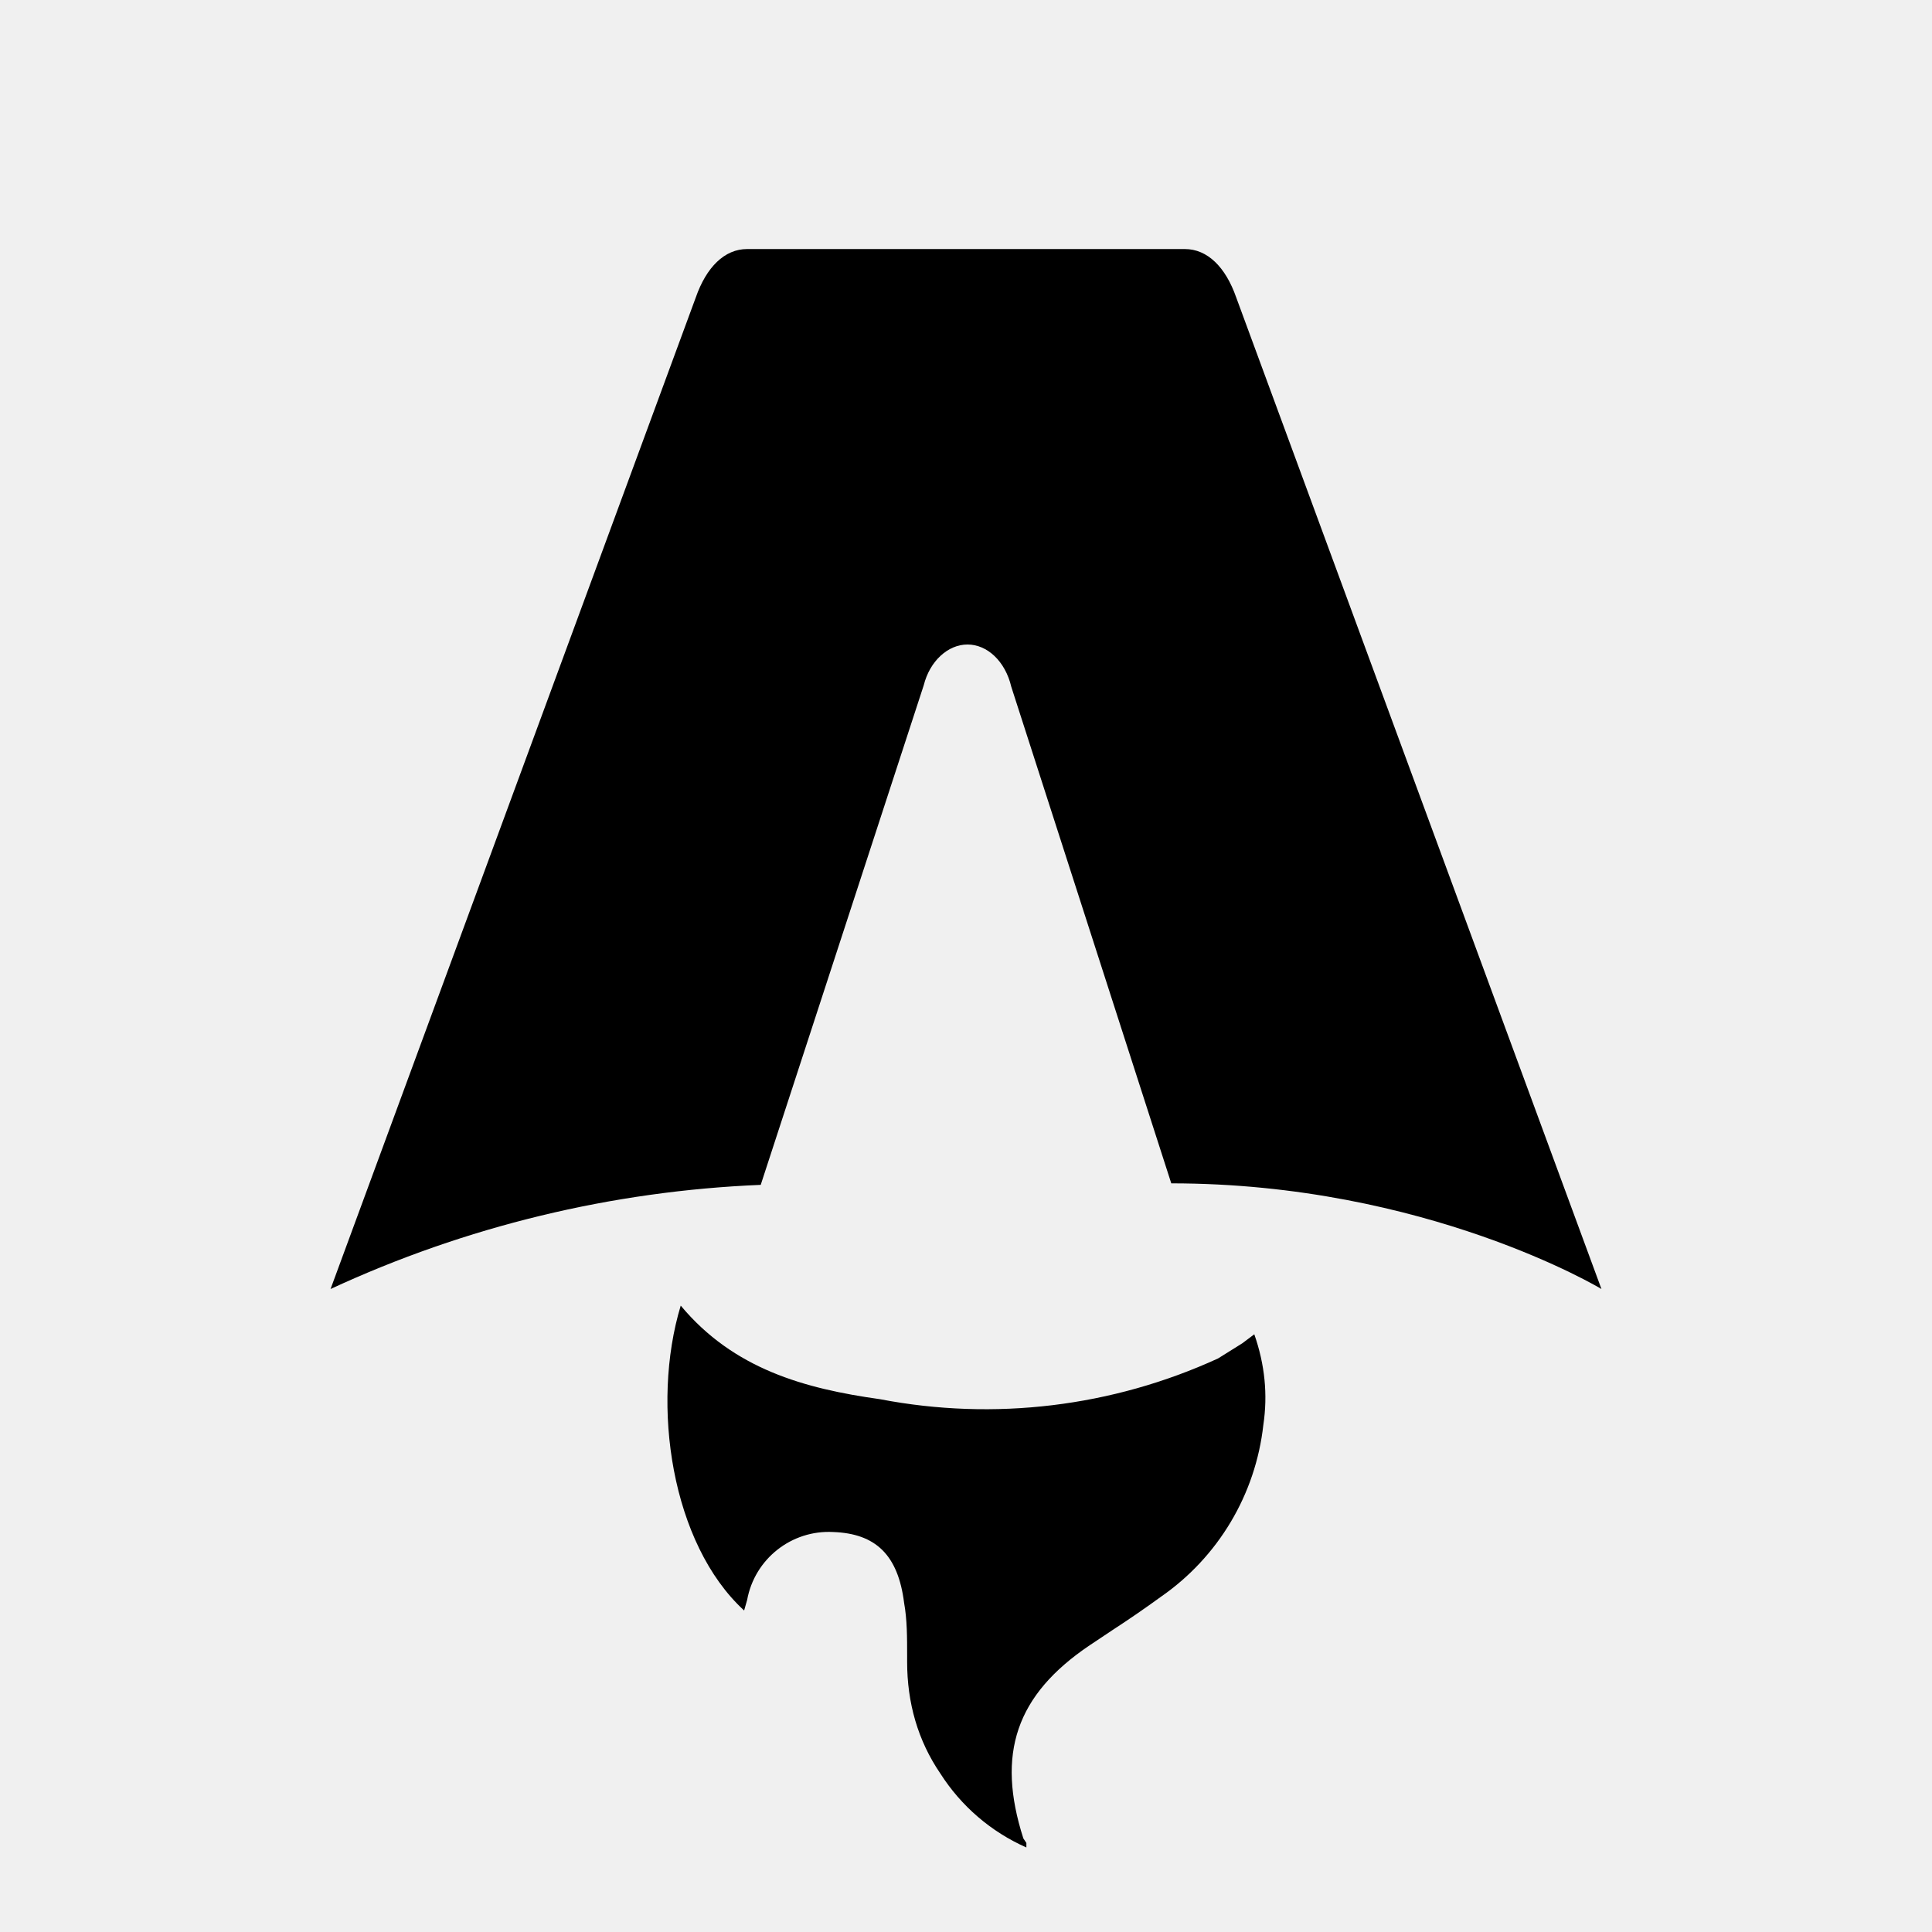
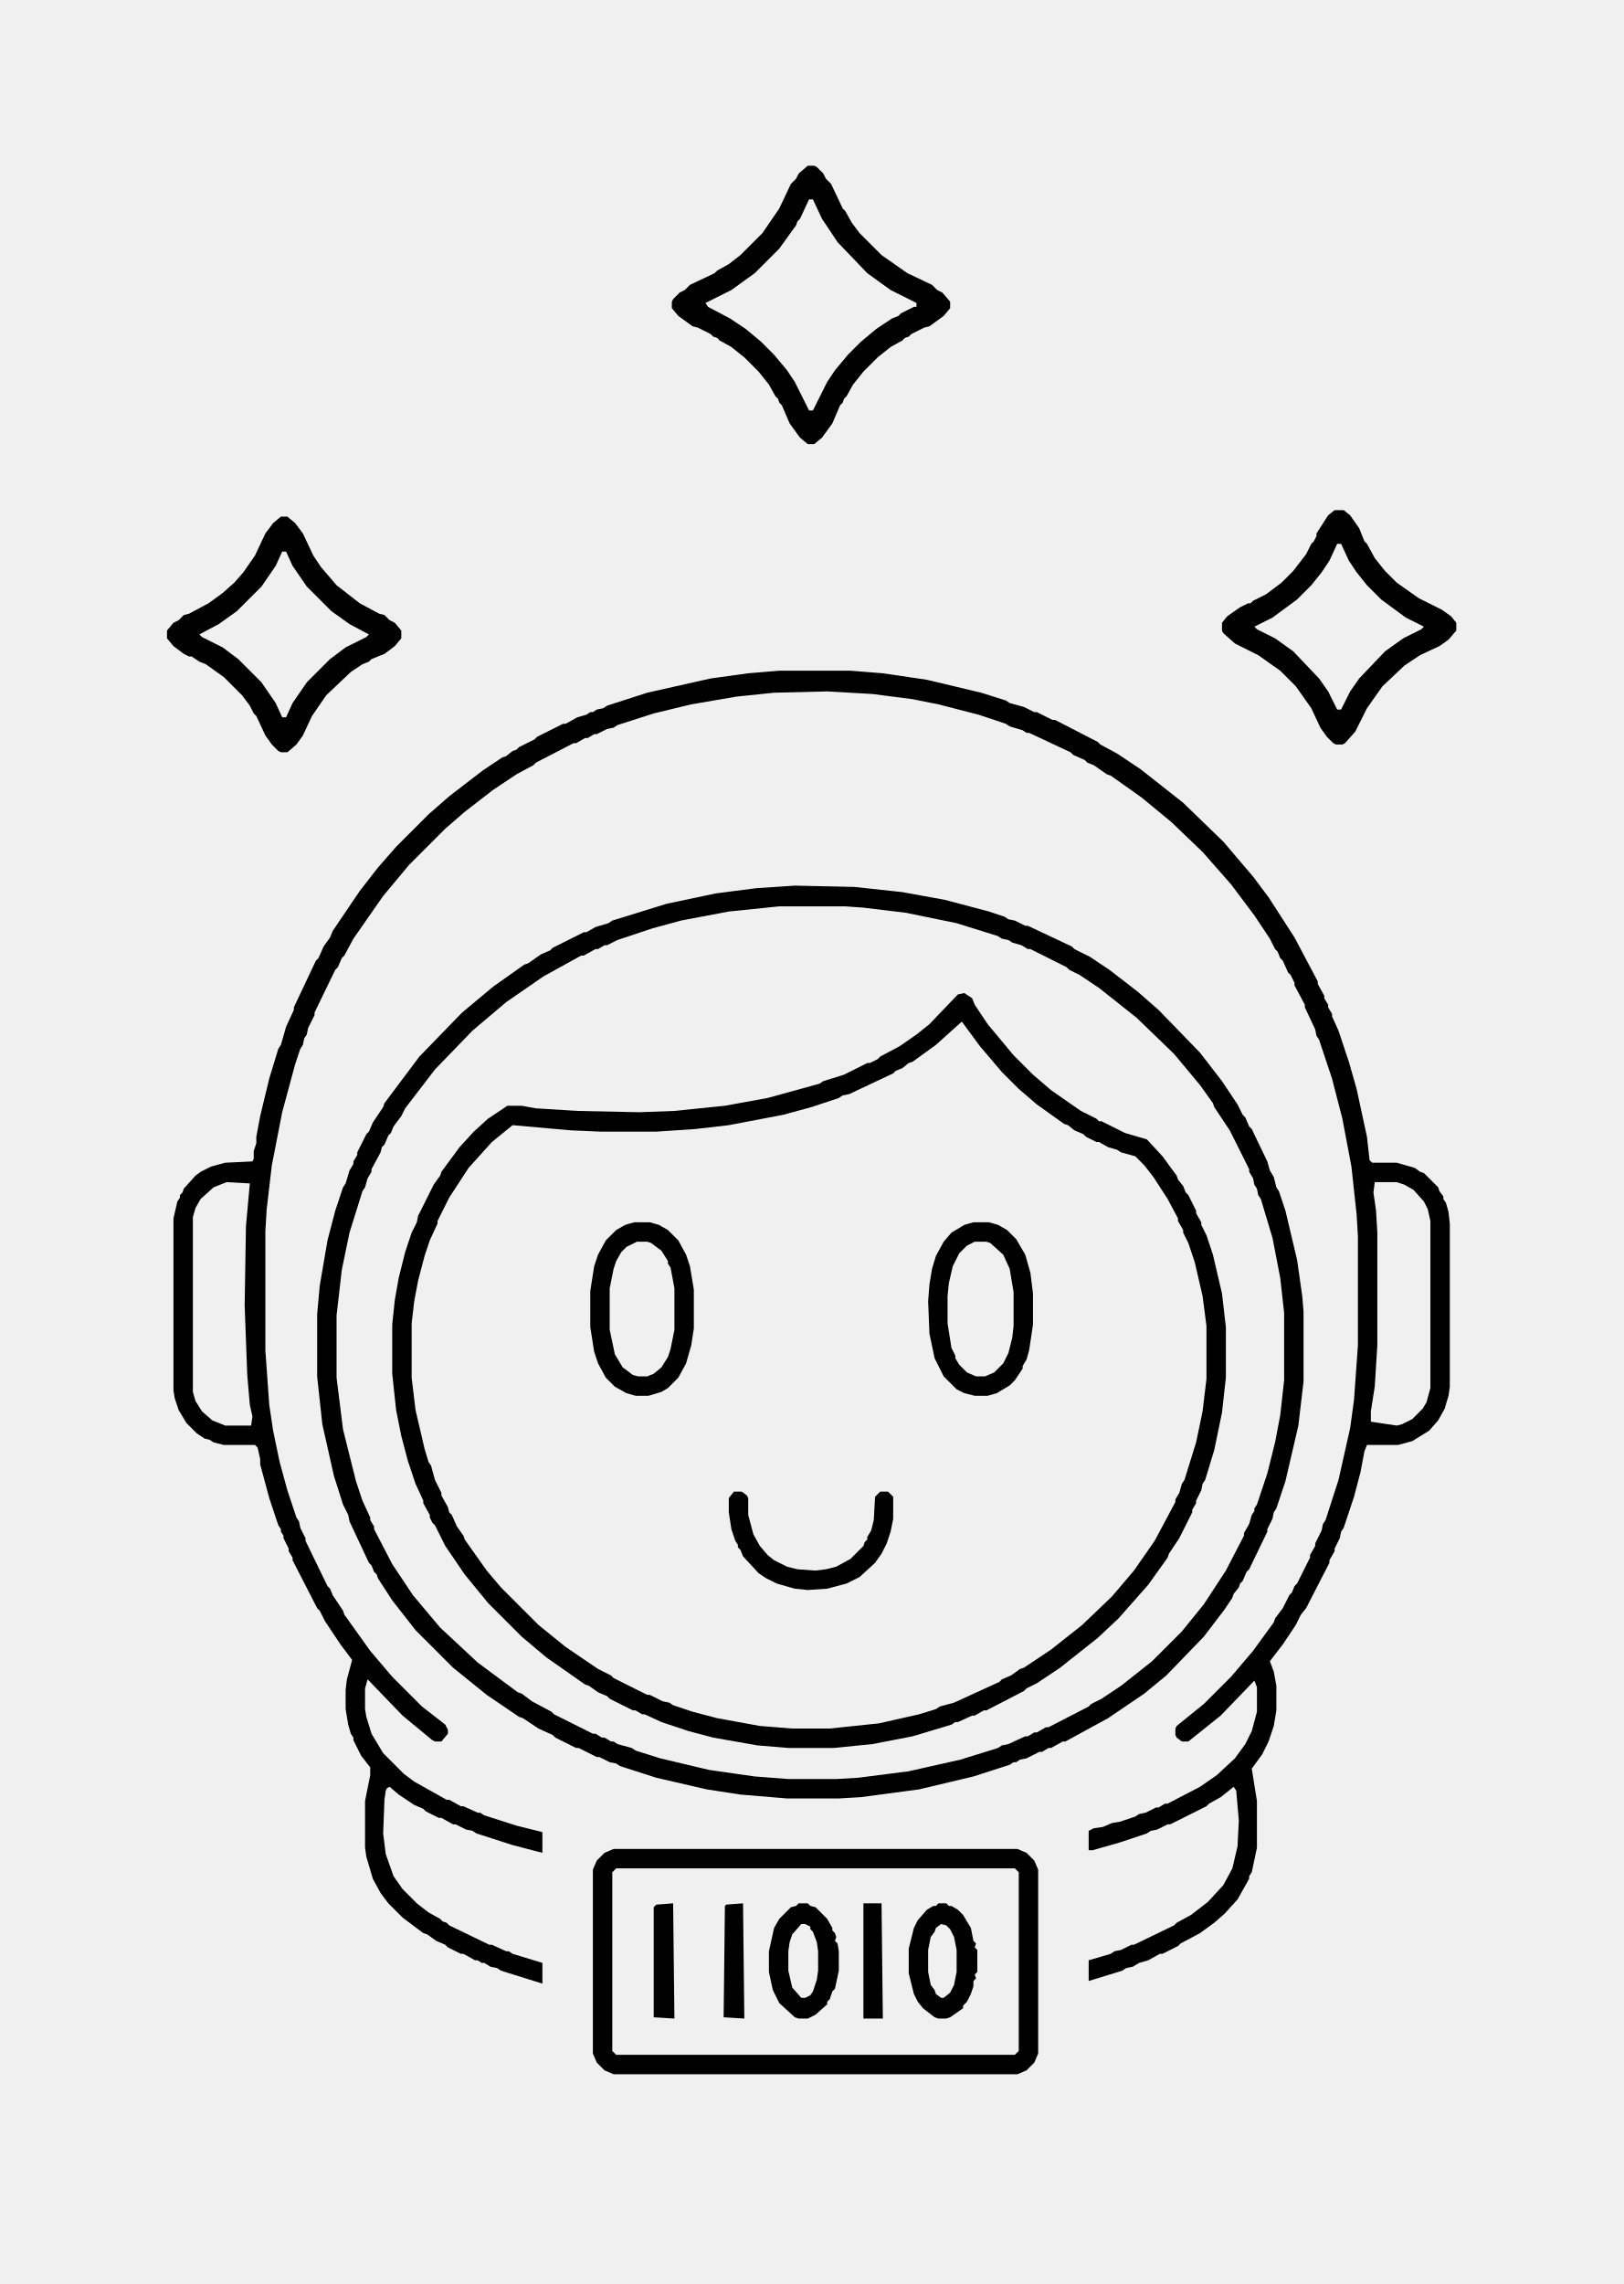
- <svg xmlns="http://www.w3.org/2000/svg" fill="none" viewBox="0 0 128 128">
-   <path d="M50.4 78.5a75.1 75.1 0 0 0-28.5 6.9l24.2-65.7c.7-2 1.9-3.2 3.4-3.2h29c1.5 0 2.7 1.2 3.4 3.2l24.2 65.7s-11.6-7-28.5-7L67 45.5c-.4-1.7-1.6-2.8-2.9-2.8-1.3 0-2.5 1.1-2.9 2.7L50.4 78.5Zm-1.1 28.2Zm-4.2-20.2c-2 6.6-.6 15.8 4.2 20.2a17.5 17.5 0 0 1 .2-.7 5.5 5.5 0 0 1 5.7-4.5c2.8.1 4.3 1.5 4.7 4.7.2 1.1.2 2.3.2 3.5v.4c0 2.7.7 5.2 2.2 7.4a13 13 0 0 0 5.7 4.9v-.3l-.2-.3c-1.8-5.6-.5-9.5 4.4-12.8l1.5-1a73 73 0 0 0 3.2-2.2 16 16 0 0 0 6.8-11.4c.3-2 .1-4-.6-6l-.8.6-1.6 1a37 37 0 0 1-22.4 2.7c-5-.7-9.7-2-13.2-6.2Z" />
-   <style>
-         path { fill: #000; }
-         @media (prefers-color-scheme: dark) {
-             path { fill: #FFF; }
-         }
-     </style>
+ <svg xmlns="http://www.w3.org/2000/svg" width="1254" height="1764" viewBox="0 0 1254 1764">
+   <path d="M458,1444 L458,1586 L461,1593 L467,1599 L474,1602 L786,1602 L793,1599 L799,1593 L802,1586 L802,1444 L799,1437 L793,1431 L786,1428 L474,1428 L467,1431 L461,1437 Z M473,1446 L476,1443 L784,1443 L787,1446 L787,1584 L784,1587 L476,1587 L473,1584 Z M725,1470 L723,1472 L721,1472 L716,1475 L709,1483 L706,1489 L702,1505 L702,1524 L706,1540 L709,1546 L713,1551 L722,1558 L725,1559 L731,1559 L734,1558 L744,1551 L744,1549 L747,1546 L750,1540 L752,1534 L752,1530 L754,1528 L753,1525 L755,1523 L755,1506 L753,1504 L754,1501 L752,1499 L750,1489 L744,1479 L740,1475 L735,1472 L733,1472 L731,1470 Z M727,1486 L731,1487 L734,1490 L737,1496 L739,1506 L739,1523 L737,1533 L734,1539 L729,1543 L727,1543 L723,1540 L722,1537 L719,1533 L717,1523 L717,1506 L719,1496 L722,1492 L723,1489 Z M667,1470 L667,1559 L682,1559 L681,1470 Z M617,1470 L615,1472 L611,1473 L602,1482 L598,1489 L594,1507 L594,1523 L597,1537 L602,1547 L614,1558 L617,1559 L624,1559 L630,1556 L639,1548 L639,1546 L641,1544 L643,1538 L645,1536 L648,1522 L648,1507 L647,1501 L645,1499 L646,1496 L645,1493 L643,1491 L643,1489 L639,1482 L630,1473 L626,1472 L624,1470 Z M619,1486 L622,1486 L626,1488 L626,1490 L628,1492 L631,1500 L632,1507 L632,1522 L631,1529 L628,1538 L626,1541 L622,1543 L619,1543 L612,1535 L609,1522 L609,1507 L610,1500 L612,1494 Z M561,1471 L560,1472 L559,1558 L575,1559 L574,1470 Z M507,1471 L505,1473 L505,1558 L521,1559 L520,1470 Z M553,690 L515,698 L473,711 L470,713 L460,716 L453,720 L451,720 L427,732 L425,734 L418,737 L408,744 L405,745 L381,762 L357,782 L324,816 L297,852 L296,855 L288,867 L285,874 L283,876 L276,890 L276,892 L273,897 L273,899 L270,904 L267,914 L265,917 L259,935 L253,958 L247,993 L245,1015 L245,1063 L249,1100 L258,1140 L265,1162 L269,1170 L270,1175 L285,1207 L287,1209 L289,1214 L291,1216 L292,1219 L303,1236 L321,1259 L350,1288 L376,1309 L401,1326 L404,1327 L416,1335 L427,1340 L429,1342 L445,1350 L447,1350 L461,1357 L463,1357 L471,1361 L476,1362 L479,1364 L507,1373 L546,1382 L572,1386 L608,1389 L648,1389 L665,1388 L710,1382 L752,1372 L780,1363 L783,1361 L785,1361 L788,1359 L793,1358 L803,1353 L805,1353 L810,1350 L812,1350 L821,1345 L823,1345 L856,1327 L884,1308 L901,1294 L930,1264 L946,1243 L952,1234 L953,1231 L957,1226 L958,1223 L960,1221 L963,1214 L965,1212 L979,1183 L979,1181 L983,1173 L984,1168 L986,1165 L993,1144 L1003,1101 L1007,1067 L1007,1013 L1006,1001 L1002,973 L993,935 L988,920 L986,917 L984,909 L981,904 L979,897 L967,872 L965,870 L962,863 L960,861 L956,853 L944,835 L927,813 L895,780 L879,766 L857,749 L842,739 L830,733 L828,731 L794,715 L792,715 L784,711 L779,710 L776,708 L764,704 L730,695 L697,689 L660,685 L614,684 L584,686 Z M526,711 L563,704 L602,700 L653,700 L667,701 L700,705 L739,713 L771,723 L774,725 L779,726 L782,728 L789,730 L794,733 L796,733 L824,747 L826,749 L834,753 L849,763 L878,786 L907,814 L927,838 L937,852 L938,855 L950,873 L965,903 L965,905 L968,910 L969,915 L971,918 L972,923 L974,926 L983,956 L989,987 L992,1014 L992,1066 L989,1093 L985,1114 L979,1138 L971,1162 L969,1165 L969,1167 L967,1170 L965,1177 L961,1184 L961,1186 L947,1213 L930,1239 L913,1260 L890,1283 L866,1302 L851,1312 L843,1316 L841,1318 L810,1334 L808,1334 L801,1338 L799,1338 L794,1341 L792,1341 L779,1347 L774,1348 L771,1350 L742,1359 L702,1368 L663,1373 L646,1374 L609,1374 L583,1372 L548,1367 L510,1358 L491,1352 L488,1350 L477,1347 L474,1345 L472,1345 L467,1342 L465,1342 L460,1339 L458,1339 L428,1324 L426,1322 L411,1314 L403,1308 L400,1307 L369,1284 L340,1257 L319,1232 L303,1208 L289,1181 L289,1179 L286,1174 L286,1172 L280,1159 L275,1144 L265,1104 L260,1064 L260,1016 L264,981 L270,952 L280,920 L282,917 L284,910 L287,905 L287,903 L294,890 L295,886 L297,884 L300,877 L302,875 L304,870 L310,862 L313,856 L336,826 L365,796 L391,774 L420,754 L449,738 L451,738 L460,733 L462,733 L467,730 L469,730 L477,726 L504,717 Z M745,767 L740,768 L718,791 L708,799 L695,808 L680,816 L678,818 L672,821 L670,821 L652,830 L636,835 L633,837 L593,848 L560,854 L521,858 L494,859 L446,858 L414,856 L403,854 L392,854 L377,864 L366,874 L355,886 L341,905 L340,908 L335,915 L323,939 L322,944 L318,952 L313,967 L308,987 L305,1004 L303,1023 L303,1061 L306,1089 L310,1109 L315,1128 L321,1146 L327,1159 L327,1161 L332,1170 L332,1172 L334,1176 L336,1178 L344,1194 L359,1216 L377,1238 L403,1264 L422,1280 L452,1301 L455,1302 L462,1307 L469,1310 L471,1312 L489,1321 L491,1321 L496,1324 L498,1324 L511,1330 L532,1337 L551,1342 L585,1348 L609,1350 L644,1350 L674,1347 L705,1341 L735,1332 L738,1330 L740,1330 L751,1325 L753,1325 L760,1321 L762,1321 L791,1306 L793,1304 L801,1300 L819,1288 L848,1265 L864,1250 L887,1224 L902,1203 L903,1200 L911,1188 L921,1168 L921,1166 L924,1161 L924,1159 L928,1151 L929,1146 L931,1143 L938,1120 L944,1091 L947,1064 L947,1025 L944,999 L937,969 L932,954 L928,946 L928,944 L924,937 L924,935 L918,923 L916,921 L914,916 L910,911 L909,908 L898,893 L886,880 L869,875 L851,866 L849,866 L847,864 L835,858 L812,842 L798,830 L783,815 L763,791 L753,776 L751,771 Z M743,789 L757,808 L774,828 L787,841 L801,853 L822,868 L825,869 L830,873 L837,876 L839,878 L847,882 L849,882 L856,886 L863,888 L866,890 L877,893 L884,900 L891,909 L902,926 L910,941 L910,943 L914,950 L914,952 L918,960 L923,975 L929,1001 L932,1024 L932,1065 L929,1090 L924,1114 L915,1143 L913,1146 L911,1153 L908,1158 L908,1160 L892,1190 L876,1213 L859,1233 L836,1255 L812,1274 L791,1288 L788,1289 L781,1294 L774,1297 L772,1299 L737,1315 L726,1318 L723,1320 L710,1324 L679,1331 L641,1335 L612,1335 L587,1333 L554,1327 L535,1322 L520,1317 L517,1315 L512,1314 L502,1309 L500,1309 L474,1296 L472,1294 L462,1289 L437,1272 L416,1255 L387,1226 L376,1213 L359,1189 L358,1186 L353,1179 L349,1170 L347,1168 L346,1164 L341,1155 L341,1153 L336,1143 L333,1132 L331,1129 L328,1119 L321,1089 L318,1064 L318,1022 L320,1005 L323,989 L328,970 L332,958 L338,945 L338,943 L347,925 L362,902 L380,882 L396,869 L441,873 L464,874 L507,874 L537,872 L563,869 L605,861 L627,855 L648,848 L651,846 L656,845 L690,829 L692,827 L697,825 L702,821 L705,820 L723,807 Z M563,1157 L563,1168 L565,1181 L568,1190 L570,1193 L570,1195 L572,1197 L574,1202 L586,1215 L592,1219 L600,1223 L614,1227 L624,1228 L639,1227 L654,1223 L664,1218 L676,1207 L681,1200 L685,1192 L688,1183 L690,1173 L690,1156 L686,1152 L680,1152 L676,1156 L675,1174 L673,1182 L670,1187 L670,1189 L668,1191 L667,1194 L657,1204 L646,1210 L638,1212 L630,1213 L616,1212 L608,1210 L598,1205 L593,1201 L587,1194 L582,1185 L578,1170 L578,1157 L577,1155 L573,1152 L567,1152 Z M752,944 L745,946 L735,952 L729,959 L723,970 L720,980 L718,992 L717,1005 L718,1030 L722,1049 L729,1063 L739,1073 L745,1076 L753,1078 L763,1078 L770,1076 L780,1070 L784,1066 L790,1057 L790,1055 L793,1050 L795,1043 L798,1023 L798,999 L796,983 L792,969 L785,957 L778,950 L771,946 L764,944 Z M753,959 L762,959 L765,960 L775,969 L780,980 L783,998 L783,1024 L782,1033 L779,1045 L775,1053 L768,1060 L761,1063 L754,1063 L747,1060 L741,1054 L738,1049 L738,1047 L735,1041 L732,1022 L732,1001 L733,991 L736,978 L741,968 L747,962 Z M490,944 L483,946 L476,950 L468,958 L462,969 L459,978 L456,997 L456,1025 L459,1044 L462,1053 L468,1064 L475,1071 L484,1076 L491,1078 L501,1078 L511,1075 L516,1072 L524,1064 L530,1053 L534,1039 L536,1026 L536,996 L533,978 L530,969 L524,958 L516,950 L509,946 L502,944 Z M492,959 L500,959 L503,960 L511,966 L516,974 L516,976 L518,979 L521,995 L521,1027 L518,1042 L516,1048 L511,1056 L505,1061 L500,1063 L493,1063 L489,1062 L481,1056 L475,1046 L471,1027 L471,995 L474,980 L476,974 L480,967 L484,963 Z M461,548 L458,550 L456,550 L453,552 L446,554 L437,559 L435,559 L415,569 L413,571 L401,577 L399,579 L396,580 L391,584 L388,585 L373,595 L347,615 L331,629 L306,654 L292,670 L278,688 L257,719 L255,724 L250,731 L246,740 L244,742 L227,778 L227,780 L221,793 L217,807 L215,810 L208,833 L201,862 L198,878 L198,883 L196,889 L196,895 L195,897 L174,898 L163,901 L155,905 L151,908 L142,918 L141,921 L139,923 L139,925 L137,928 L134,941 L134,1074 L135,1080 L138,1089 L144,1099 L152,1107 L158,1111 L162,1112 L165,1114 L173,1116 L197,1116 L199,1118 L201,1127 L201,1131 L208,1157 L215,1178 L217,1181 L217,1183 L219,1186 L219,1188 L223,1196 L223,1198 L226,1203 L226,1205 L245,1242 L247,1244 L251,1252 L263,1270 L272,1282 L268,1297 L267,1305 L267,1320 L269,1332 L271,1339 L273,1342 L273,1344 L279,1356 L286,1365 L286,1371 L282,1391 L282,1427 L283,1434 L288,1451 L294,1462 L300,1470 L311,1481 L327,1493 L330,1494 L337,1499 L344,1502 L346,1504 L356,1509 L358,1509 L367,1514 L369,1514 L372,1516 L374,1516 L379,1519 L384,1520 L387,1522 L419,1532 L419,1516 L396,1509 L393,1507 L391,1507 L380,1502 L378,1502 L347,1487 L345,1485 L342,1484 L340,1482 L331,1477 L322,1470 L311,1459 L304,1449 L298,1432 L296,1416 L297,1390 L298,1383 L299,1381 L301,1380 L308,1386 L320,1394 L327,1397 L329,1399 L339,1404 L341,1404 L350,1409 L352,1409 L360,1413 L365,1414 L368,1416 L396,1425 L419,1431 L419,1415 L399,1410 L374,1402 L371,1400 L369,1400 L358,1395 L356,1395 L347,1390 L345,1390 L320,1376 L312,1370 L296,1354 L287,1339 L283,1326 L282,1320 L282,1304 L284,1297 L311,1325 L334,1344 L336,1345 L341,1345 L346,1339 L346,1336 L344,1332 L326,1318 L303,1295 L286,1275 L266,1247 L265,1244 L257,1232 L255,1227 L253,1225 L236,1190 L236,1188 L232,1180 L231,1175 L229,1172 L222,1151 L216,1129 L211,1105 L208,1085 L205,1043 L205,951 L206,934 L210,900 L218,859 L228,822 L232,810 L234,807 L235,802 L237,799 L238,794 L243,784 L243,782 L259,749 L261,747 L264,740 L266,738 L273,725 L296,692 L316,668 L344,640 L359,627 L381,610 L399,598 L412,591 L414,589 L443,574 L445,574 L452,570 L454,570 L459,567 L461,567 L469,563 L474,562 L477,560 L505,551 L534,544 L569,538 L598,535 L639,534 L674,536 L705,540 L725,544 L756,552 L777,559 L780,561 L790,564 L793,566 L795,566 L827,581 L829,583 L838,587 L840,589 L845,591 L855,598 L858,599 L882,616 L905,635 L929,658 L951,683 L969,707 L981,725 L985,733 L987,735 L989,740 L991,742 L995,751 L997,753 L1000,759 L1000,761 L1008,776 L1008,778 L1016,795 L1017,800 L1019,803 L1029,833 L1037,864 L1044,901 L1048,938 L1049,955 L1049,1039 L1046,1081 L1043,1103 L1034,1143 L1024,1174 L1022,1177 L1021,1182 L1016,1192 L1016,1194 L1012,1201 L1012,1203 L1002,1223 L1000,1225 L998,1230 L996,1232 L991,1242 L985,1250 L984,1253 L968,1275 L951,1295 L930,1316 L909,1333 L908,1335 L908,1340 L909,1342 L913,1345 L918,1345 L943,1325 L969,1298 L971,1303 L971,1322 L967,1337 L962,1347 L954,1358 L940,1371 L927,1380 L902,1393 L900,1393 L895,1396 L893,1396 L885,1400 L880,1401 L877,1403 L865,1407 L859,1408 L852,1411 L845,1412 L841,1414 L841,1429 L844,1429 L865,1423 L886,1416 L889,1414 L894,1413 L902,1409 L904,1409 L932,1395 L934,1393 L943,1388 L953,1380 L955,1383 L957,1406 L956,1426 L952,1443 L945,1456 L933,1469 L920,1479 L909,1485 L907,1487 L876,1502 L874,1502 L866,1506 L861,1507 L858,1509 L841,1514 L841,1530 L867,1522 L870,1520 L875,1519 L880,1516 L887,1514 L896,1509 L898,1509 L910,1503 L912,1501 L927,1493 L938,1485 L946,1478 L956,1467 L965,1451 L965,1449 L967,1446 L971,1427 L971,1391 L967,1366 L975,1355 L980,1345 L984,1333 L986,1321 L986,1302 L984,1291 L981,1283 L991,1270 L1001,1255 L1005,1247 L1009,1242 L1027,1207 L1027,1205 L1031,1198 L1031,1196 L1035,1188 L1036,1183 L1038,1180 L1046,1156 L1051,1137 L1054,1121 L1056,1116 L1080,1116 L1091,1113 L1104,1105 L1111,1097 L1116,1088 L1119,1078 L1120,1071 L1120,945 L1119,936 L1117,929 L1115,926 L1115,924 L1112,920 L1111,917 L1100,906 L1097,905 L1093,902 L1079,898 L1060,898 L1058,896 L1056,878 L1048,841 L1042,820 L1034,796 L1029,785 L1029,783 L1026,778 L1026,776 L1023,771 L1023,769 L1018,760 L1018,758 L1000,724 L980,693 L968,677 L945,650 L914,620 L881,594 L863,582 L850,575 L848,573 L815,556 L813,556 L801,550 L799,550 L791,546 L780,543 L777,541 L758,535 L716,525 L682,520 L657,518 L602,518 L578,520 L549,524 L500,535 L469,545 L466,547 Z M1062,913 L1079,913 L1085,915 L1092,919 L1100,928 L1103,934 L1105,943 L1105,1072 L1102,1083 L1099,1088 L1091,1096 L1083,1100 L1079,1101 L1059,1098 L1059,1090 L1062,1071 L1064,1039 L1064,952 L1063,935 L1061,921 Z M175,913 L193,914 L190,947 L189,1008 L191,1062 L193,1085 L195,1094 L194,1101 L174,1101 L164,1097 L156,1090 L151,1082 L149,1075 L149,940 L151,933 L155,926 L165,917 Z M217,399 L211,404 L205,412 L197,429 L188,442 L181,450 L172,458 L161,466 L146,474 L142,475 L138,479 L134,481 L129,487 L129,493 L134,499 L142,505 L146,507 L148,507 L154,511 L159,513 L173,523 L187,537 L193,545 L196,551 L198,553 L205,568 L210,575 L215,580 L217,581 L222,581 L229,575 L234,568 L241,553 L252,537 L271,519 L280,513 L285,511 L287,509 L297,505 L305,499 L310,493 L310,487 L305,481 L301,479 L297,475 L293,474 L278,466 L260,452 L248,438 L242,429 L234,412 L228,404 L222,399 Z M218,426 L221,426 L226,437 L237,453 L256,472 L270,482 L285,490 L283,492 L267,500 L255,509 L237,527 L226,543 L221,554 L218,554 L213,543 L202,527 L184,509 L172,500 L156,492 L154,490 L169,482 L183,472 L202,453 L213,437 Z M1031,394 L1026,398 L1017,412 L1017,414 L1015,418 L1013,420 L1009,428 L999,441 L990,450 L978,459 L968,464 L966,466 L964,466 L958,469 L948,476 L944,481 L944,487 L945,489 L954,497 L972,506 L989,518 L1001,530 L1013,547 L1020,562 L1025,569 L1030,574 L1032,575 L1037,575 L1039,574 L1047,565 L1056,547 L1068,530 L1085,514 L1097,506 L1112,499 L1119,494 L1125,487 L1125,481 L1121,476 L1114,471 L1096,462 L1079,450 L1070,441 L1062,431 L1056,420 L1054,418 L1050,408 L1043,398 L1038,394 Z M1033,420 L1036,420 L1042,433 L1048,442 L1056,452 L1067,463 L1086,477 L1100,484 L1098,486 L1084,493 L1070,503 L1050,524 L1043,534 L1036,548 L1033,548 L1026,534 L1019,524 L999,503 L985,493 L971,486 L969,484 L983,477 L1002,463 L1013,452 L1021,442 L1027,433 Z M624,128 L617,134 L615,138 L611,142 L602,161 L589,180 L572,197 L563,204 L554,209 L552,211 L533,220 L529,224 L525,226 L520,231 L519,233 L519,238 L524,244 L535,252 L539,253 L549,258 L551,260 L554,261 L556,263 L565,268 L575,276 L586,287 L594,297 L599,306 L601,308 L602,311 L604,313 L610,327 L618,338 L624,343 L629,343 L635,338 L643,327 L649,313 L651,311 L652,308 L654,306 L659,297 L667,287 L678,276 L688,268 L697,263 L699,261 L702,260 L704,258 L714,253 L718,252 L729,244 L734,238 L734,233 L728,226 L724,224 L720,220 L701,211 L681,197 L664,180 L658,172 L653,163 L651,161 L642,142 L638,138 L636,134 L631,129 L629,128 Z M625,154 L628,154 L635,169 L647,187 L670,211 L688,224 L708,234 L708,237 L706,237 L696,242 L694,244 L689,246 L677,254 L665,264 L655,274 L645,286 L639,295 L628,317 L625,317 L614,295 L608,286 L598,274 L588,264 L576,254 L564,246 L547,237 L545,234 L565,224 L583,211 L602,192 L615,174 L616,171 L618,169 Z" fill="black" fill-rule="evenodd" />
</svg>
